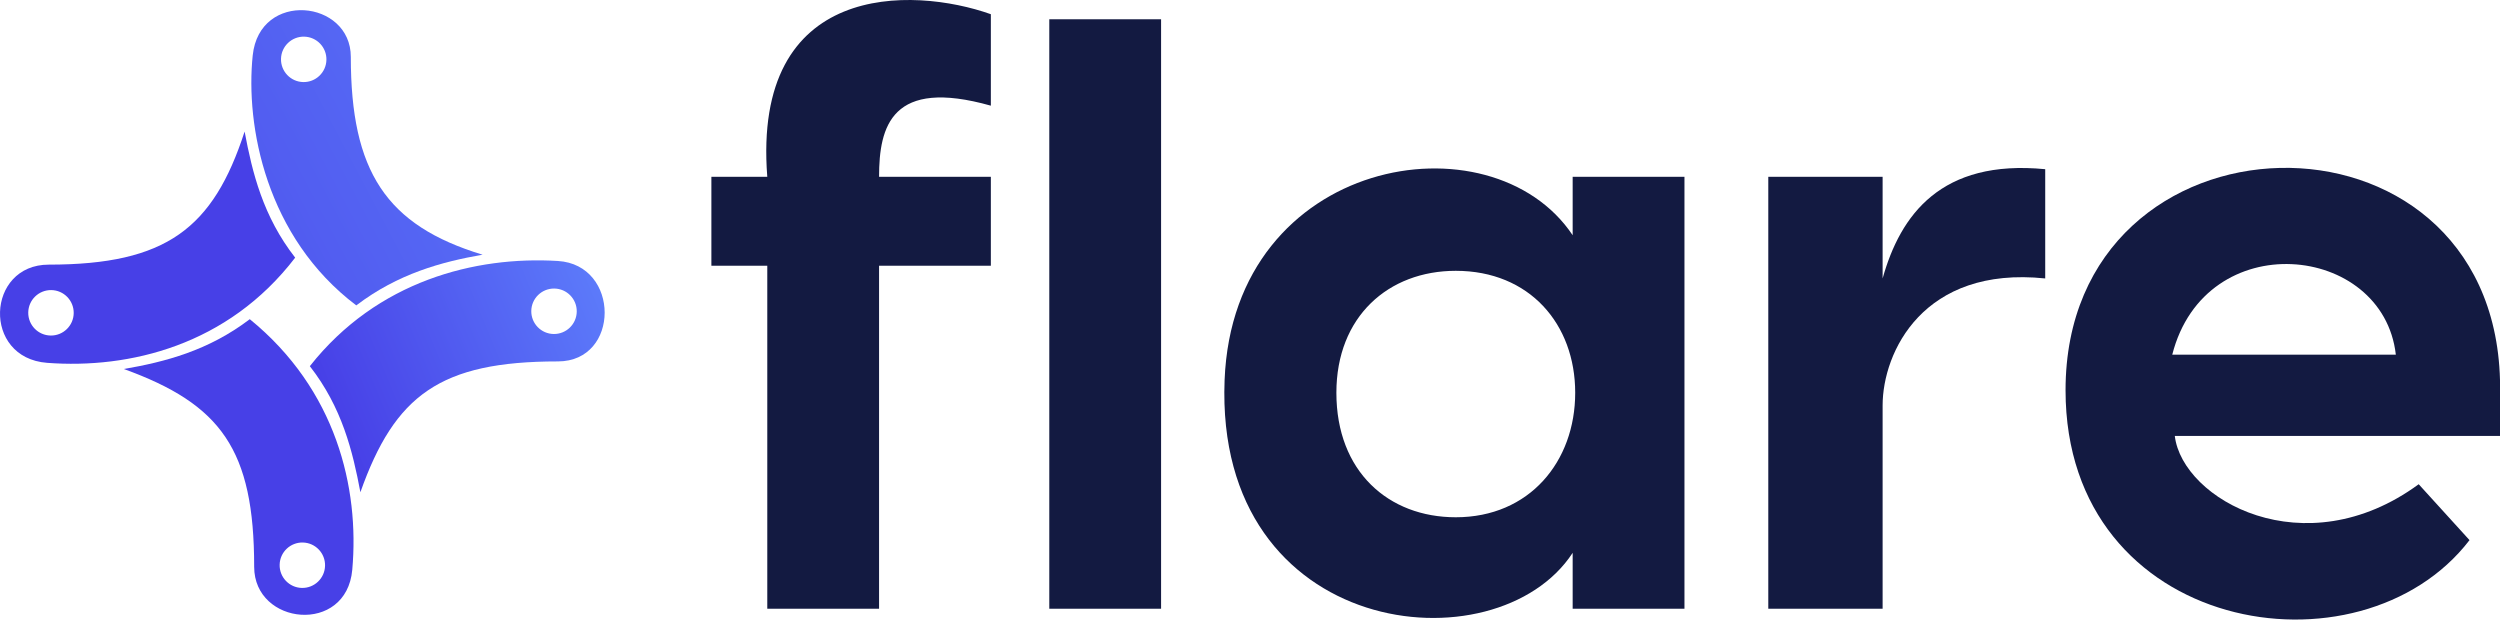
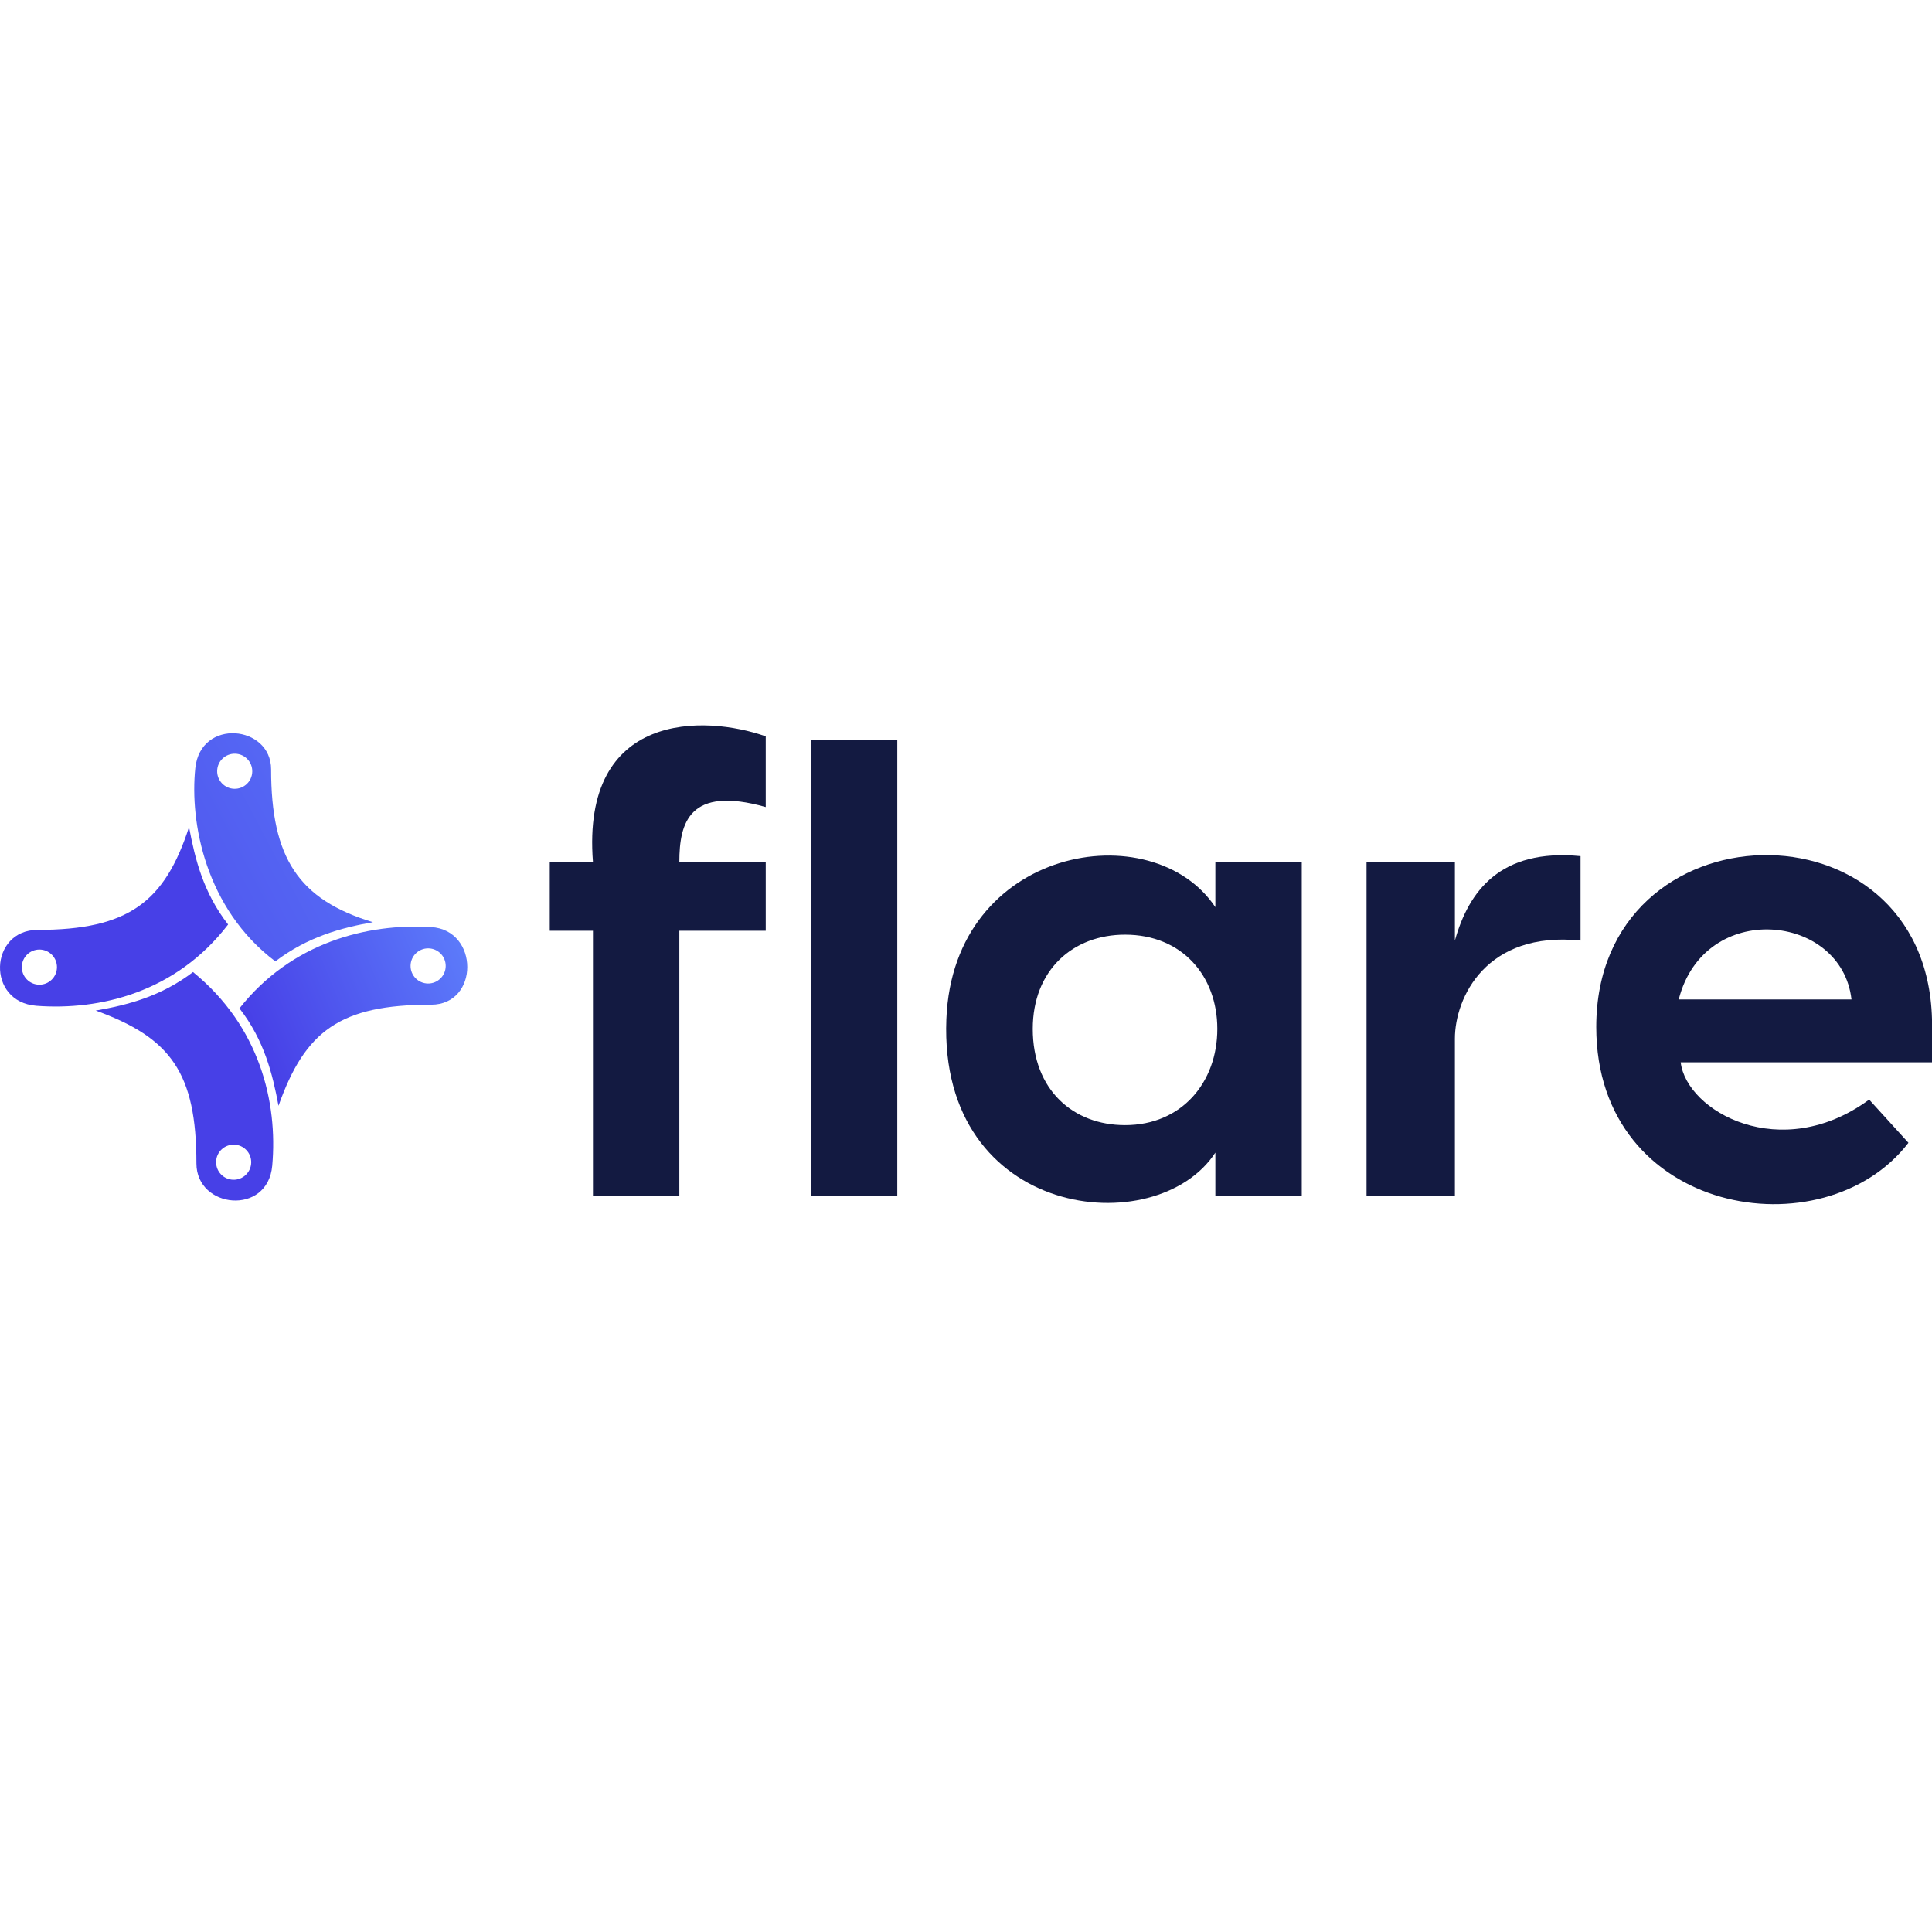
- <svg xmlns="http://www.w3.org/2000/svg" class="flarelogo" fill="none" viewBox="0 0 273 68">
+ <svg xmlns="http://www.w3.org/2000/svg" class="flarelogo" fill="none" width="250" height="250" viewBox="0 0 273 68">
  <g fill-rule="evenodd">
    <path d="M13.525 40.296c4.484-.78 9.199-1.982 13.751-5.441 9.433 7.681 11.992 18.402 11.192 27.363-.635 7.118-10.713 6.081-10.713-.32.001-12.801-3.614-17.758-14.231-21.602zm21.971 21.489a2.48 2.48 0 0 0-4.959-.126 2.48 2.48 0 0 0 4.959.126z" fill="url(#A)" />
    <path d="M52.7 27.814c-4.484.779-9.243 2.076-13.795 5.535-9.87-7.455-12.109-19.616-11.309-27.297.742-7.125 10.713-6.081 10.713.16 0 12.481 3.838 18.402 14.391 21.602zM30.686 6.419a2.48 2.48 0 1 0 4.959.126 2.48 2.48 0 1 0-4.959-.126z" fill="url(#B)" />
    <path d="M26.712 14.366c.839 4.477 2.004 9.26 5.521 13.769-7.355 9.601-18.124 12.167-27.088 11.487-7.12-.54-6.65-10.724.175-10.724 12.849 0 17.959-3.963 21.392-14.532zM5.537 36.641a2.48 2.48 0 1 0 .059-4.964 2.48 2.48 0 1 0-.059 4.964z" fill="url(#C)" />
    <path d="M39.355 53.755c-.839-4.477-2.004-9.26-5.521-13.769 7.354-9.32 18.075-12.038 27.088-11.487 6.81.416 6.809 10.968.001 10.968-12.85 0-17.817 3.68-21.569 14.288zm21.173-22.246a2.48 2.48 0 1 0-.059 4.964 2.48 2.48 0 1 0 .059-4.964z" fill="url(#D)" />
  </g>
  <g class="flarelogotext" fill="#131a41">
    <path d="M83.787 19.308C82.122-2.055 99.601-1.5 108.201 1.552v9.988c-10.82-3.052-12.207 2.22-12.207 7.768h12.207v9.71H95.994v37.454H83.787V29.018h-6.104v-9.71h6.104zm30.795-17.202h12.208v64.366h-12.208V2.106z" />
    <path d="M171.735 25.689v-6.381h12.208v47.165h-12.208v-6.104c-8.323 12.762-39.119 9.433-38.009-18.866.957-24.415 29.131-29.131 38.009-15.814zm-12.762 30.796c8.045 0 13.039-6.086 13.039-13.595s-4.994-13.317-13.039-13.317c-7.355 0-13.04 4.994-13.04 13.317 0 8.601 5.685 13.595 13.04 13.595z" fill-rule="evenodd" />
    <path d="M193.097 66.472V19.308h12.485v11.098c1.942-6.936 6.381-13.04 17.756-11.93v11.93c-13.317-1.387-17.756 8.046-17.756 13.872v22.195h-12.485z" />
    <path d="M264.122 52.878l5.549 6.104c-11.93 15.541-44.113 10.265-44.113-16.369 0-31.628 46.609-32.738 47.442-1.11v6.104h-35.512c.832 6.936 14.149 14.427 26.634 5.271zM237.21 38.728h24.415c-1.387-12.207-20.808-14.149-24.415 0z" fill-rule="evenodd" />
  </g>
  <defs>
    <linearGradient gradientUnits="userSpaceOnUse" id="A" x1="60.618" x2="131.33" y1="22.382" y2="-15.186">
      <stop stop-color="#4740e7" />
      <stop offset="1" stop-color="#5c7afa" />
    </linearGradient>
    <linearGradient gradientUnits="userSpaceOnUse" id="B" x1="23.802" x2="94.287" y1="91.527" y2="54.387">
      <stop stop-color="#4740e7" />
      <stop offset="1" stop-color="#5c7afa" />
    </linearGradient>
    <linearGradient gradientUnits="userSpaceOnUse" id="C" x1="74.875" x2="138.699" y1="81.545" y2="60.821">
      <stop stop-color="#4740e7" />
      <stop offset="1" stop-color="#5c7afa" />
    </linearGradient>
    <linearGradient gradientUnits="userSpaceOnUse" id="D" x1="36.551" x2="65.978" y1="45.256" y2="33.11">
      <stop stop-color="#4740e7" />
      <stop offset="1" stop-color="#5c7afa" />
    </linearGradient>
  </defs>
</svg>
